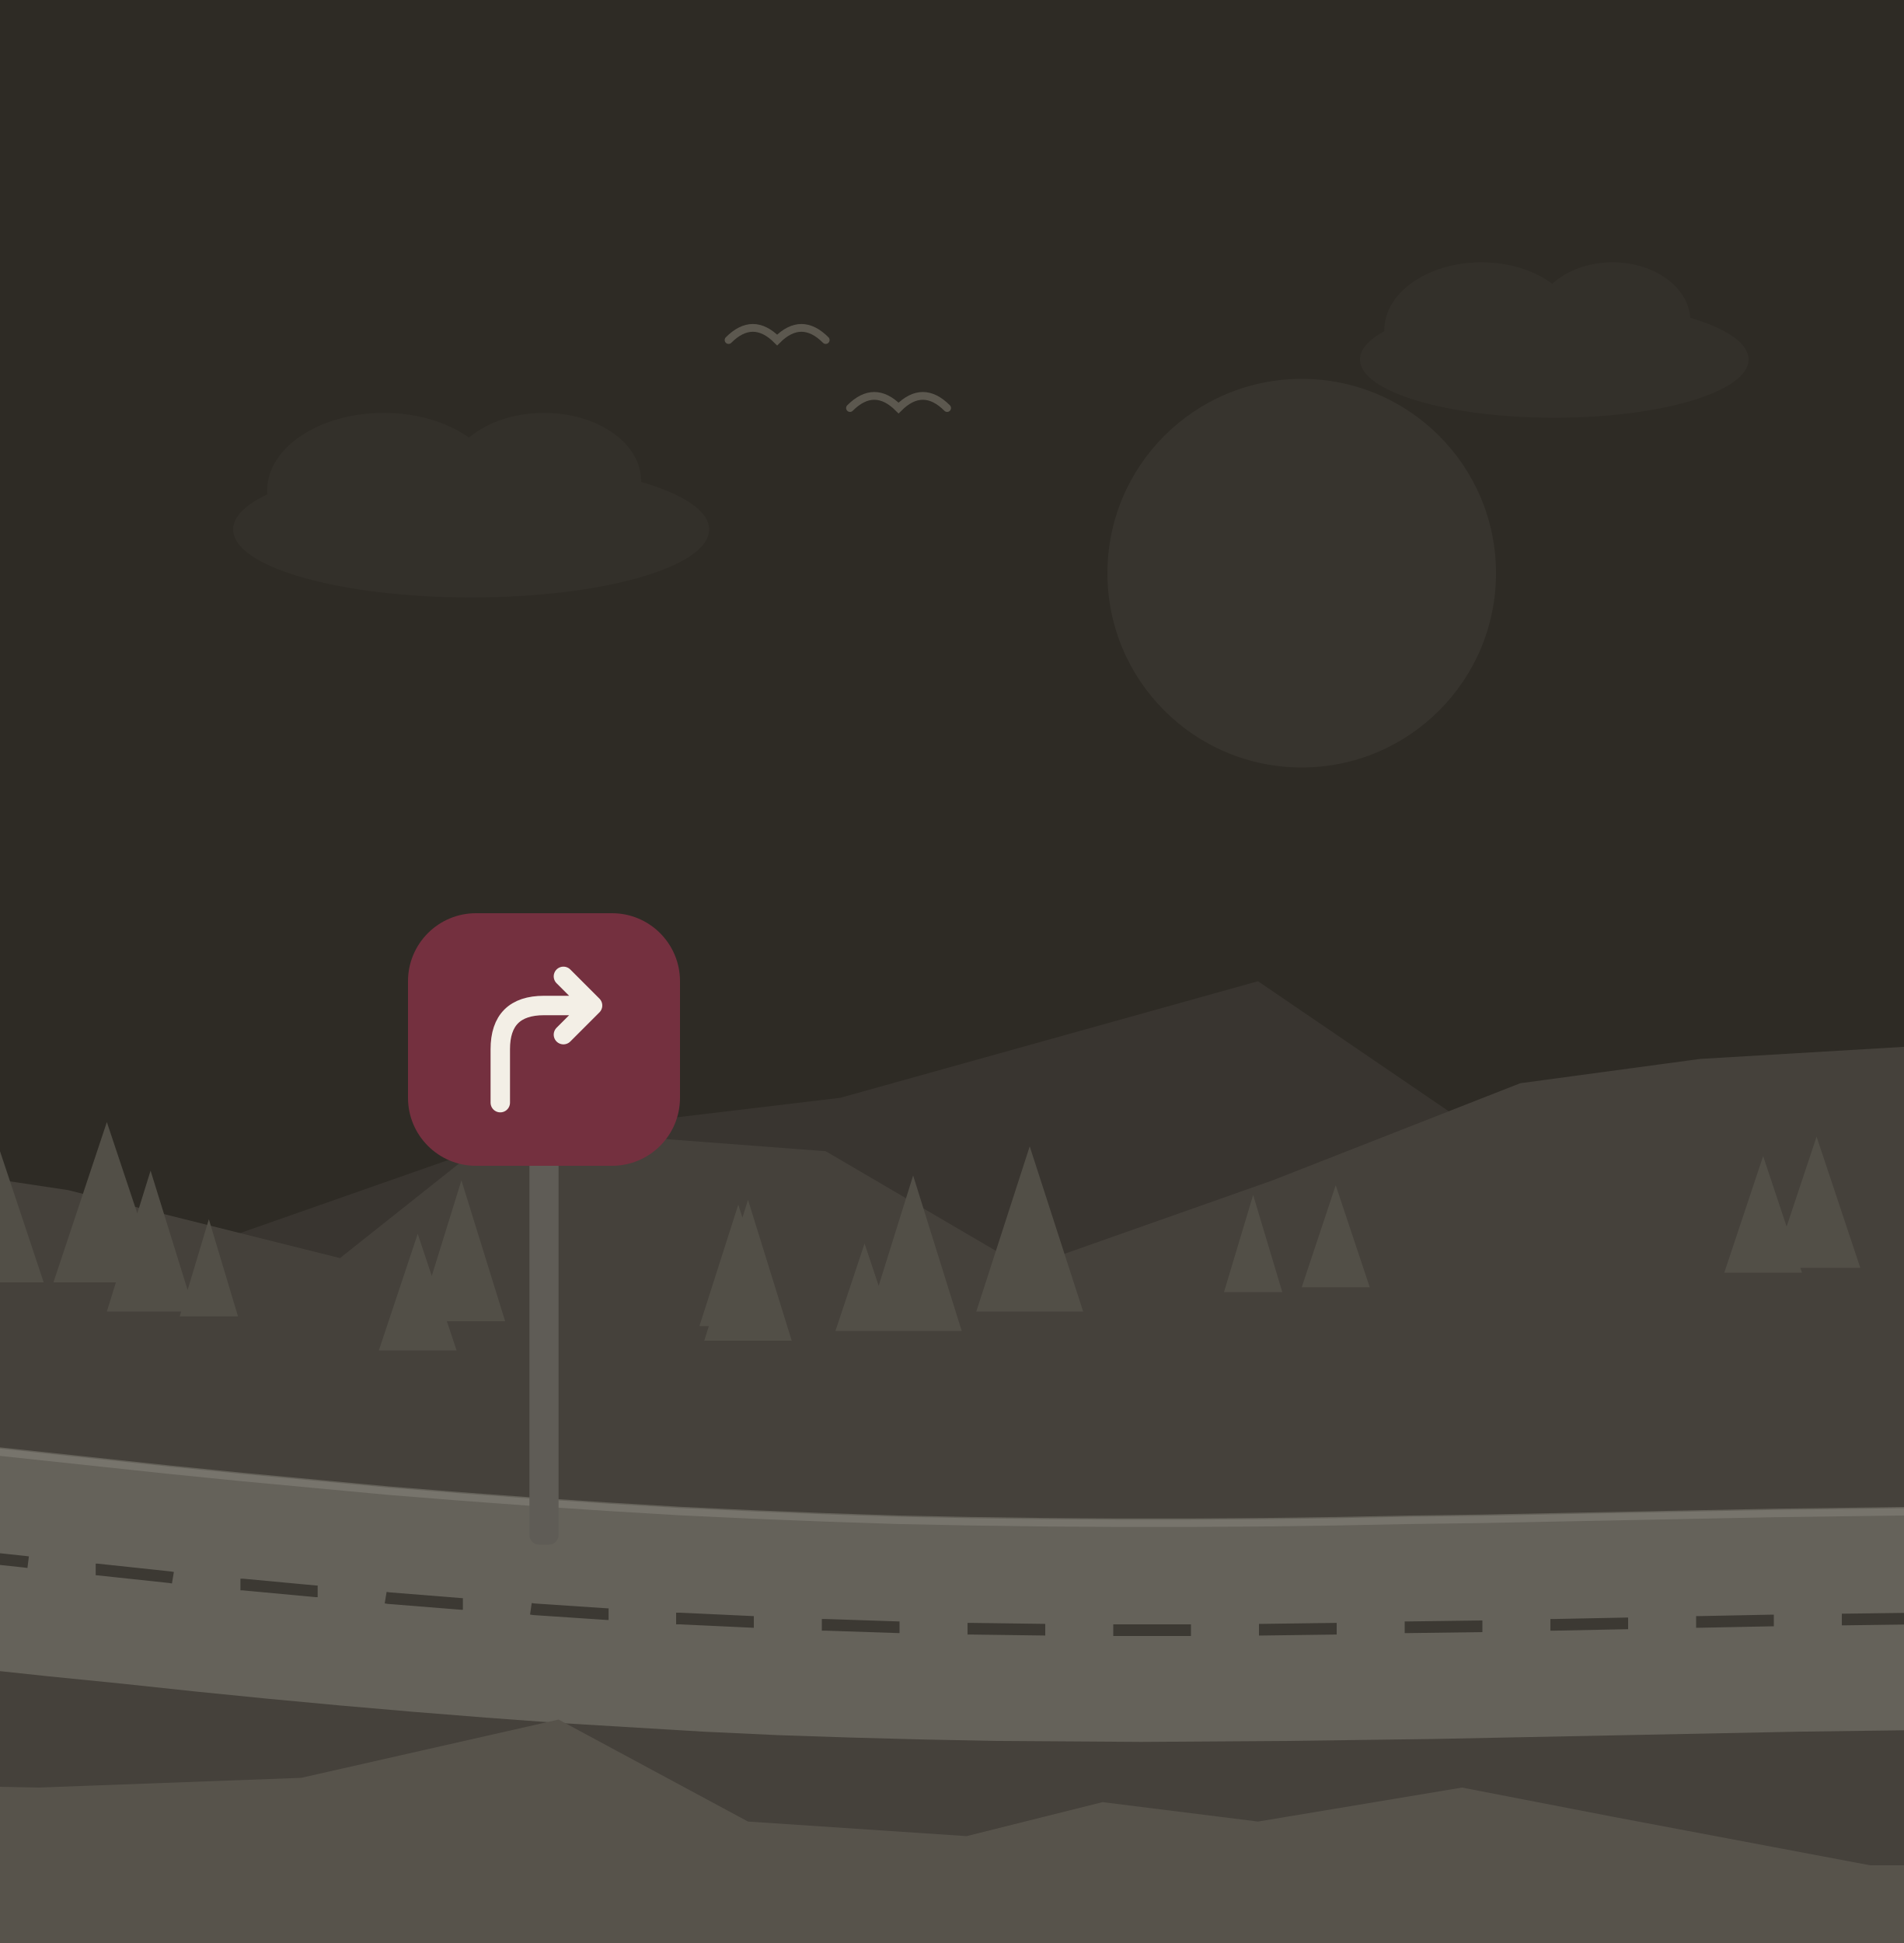
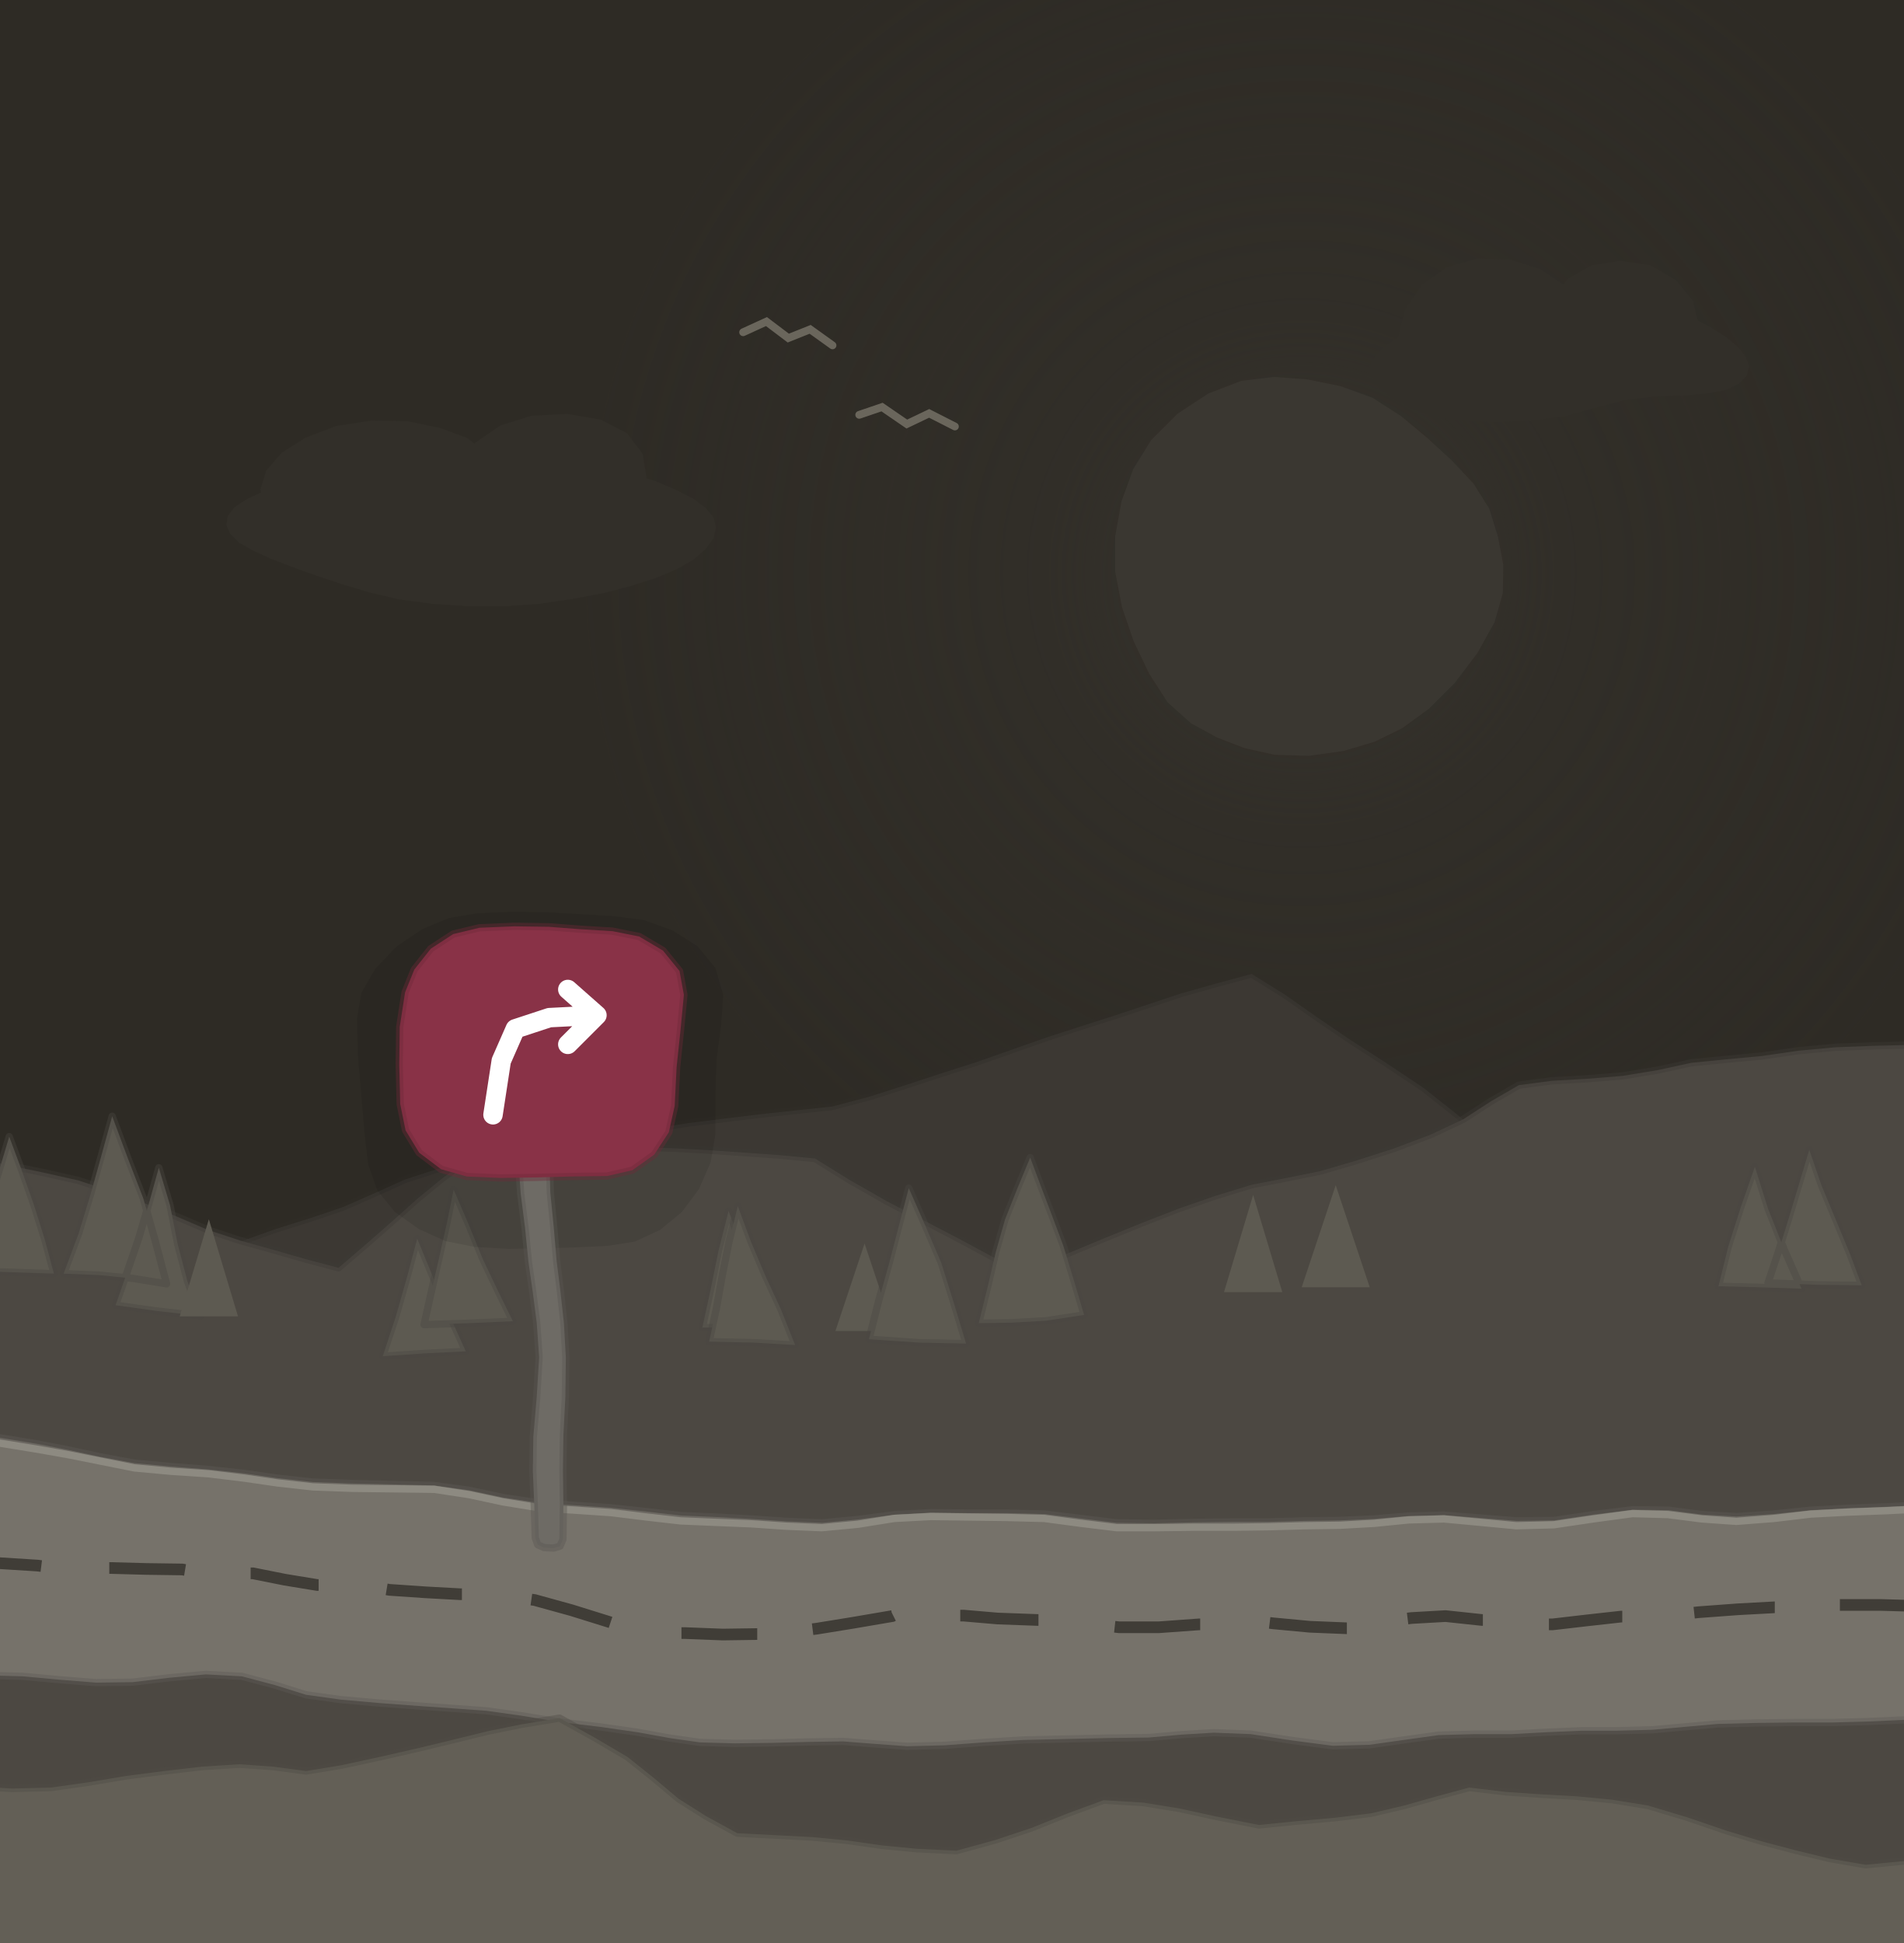
<svg xmlns="http://www.w3.org/2000/svg" viewBox="0 0 392 400">
+   <defs>
+     <radialGradient id="g1" gradientUnits="userSpaceOnUse" cx="268.0" cy="118.0" r="150.0">
+       <stop offset="0" stop-color="#37342E" stop-opacity="0.90" />
+       <stop offset="0.35" stop-color="#37342E" stop-opacity="0.35" />
+       <stop offset="1" stop-color="#37342E" stop-opacity="0.00" />
+     </radialGradient>
+   </defs>
  <g>
    <path d="M0 0H1950V400H0Z" fill="#2E2B25" />
-     <path d="M48 109A49 14 0 1 0 146 109A49 14 0 1 0 48 109ZM55 101A24 16 0 1 0 103 101A24 16 0 1 0 55 101ZM92 99A20 14 0 1 0 132 99A20 14 0 1 0 92 99ZM280 74A40 12 0 1 0 360 74A40 12 0 1 0 280 74ZM285 68A20 14 0 1 0 325 68A20 14 0 1 0 285 68ZM316 66A16 12 0 1 0 348 66A16 12 0 1 0 316 66Z" fill="#33302A" />
-     <path d="M-12 240.3L49 254L106 234L173 226L259 202L303 232L369 236L404 226.8L404 420L-12 420Z" fill="#393530" />
-     <path d="M-12 241.1L14 245L70 259L104 232L170 237L211 261L262 243L313 223L350 218L404 214.8L404 420L-12 420Z" fill="#45413B" />
-     <path d="M178 256L184 274H172ZM275 244L282 265H268ZM22 231L33 264H11ZM363 238L371 262H355ZM0 237L9 264H-9ZM86 254L94 278H78ZM152 248L160 273H144ZM31 241L40 270H22ZM374 234L383 261H365ZM212 236L223 270H201ZM258 246L264 266H252ZM95 243L104 272H86ZM188 242L198 274H178ZM43 251L49 271H37ZM154 247L163 276H145Z" fill="#524F47" />
-     <path d="M150 70q5-5 10 0q5-5 10 0M175 84q5-5 10 0q5-5 10 0" fill="none" stroke="#5C584F" stroke-width="1.6" stroke-linecap="round" />
-     <path d="M-12 296.7L-10 296.9L5 298.5L20 300.1L35 301.7L50 303.2L65 304.6L80 306L95 307.2L110 308.3L125 309.3L140 310.2L155 310.9L170 311.5L185 312L200 312.3L215 312.5L230 312.6L245 312.6L260 312.5L275 312.3L290 312L305 311.8L320 311.5L335 311.2L350 310.9L365 310.6L380 310.4L395 310.2L404 310.1L404 356.1L400 356.1L385 356.3L370 356.5L355 356.8L340 357.1L325 357.4L310 357.7L295 358L280 358.2L265 358.4L250 358.5L235 358.6L220 358.5L205 358.4L190 358.1L175 357.7L160 357.2L145 356.5L130 355.6L115 354.7L100 353.6L85 352.4L70 351.1L55 349.7L40 348.2L25 346.6L10 345.1L-5 343.5L-12 342.8Z" fill="#65625A" />
-     <path d="M-25 296.4L-10 297.9L5 299.5L20 301.1L35 302.7L50 304.2L65 305.6L80 307L95 308.2L110 309.3L125 310.3L140 311.2L155 311.9L170 312.5L185 313L200 313.3L215 313.5L230 313.6L245 313.6L260 313.5L275 313.3L290 313L305 312.8L320 312.5L335 312.2L350 311.9L365 311.6L380 311.4L395 311.2L410 311" fill="none" stroke="#77746C" stroke-width="1.5" />
-     <path d="M-10.2 319.9L-10 319.9L5 321.5L5.8 321.6M19.7 323.1L20 323.1L35 324.7L35.6 324.8M49.5 326.2L50 326.2L65 327.6L65.4 327.6M79.4 328.9L80 329L95 330.2L95.3 330.2M109.3 331.2L110 331.3L125 332.3L125.3 332.3M139.2 333.2L140 333.2L155 333.9L155.2 333.9M169.2 334.5L170 334.5L185 335L185.2 335M199.2 335.3L200 335.3L215 335.5L215.2 335.5M229.2 335.6L230 335.6L245 335.6L245.2 335.6M259.2 335.5L260 335.5L275 335.3L275.2 335.3M289.2 335L290 335L305 334.8L305.2 334.8M319.2 334.5L320 334.5L335 334.2L335.2 334.2M349.2 333.9L350 333.9L365 333.6L365.2 333.6M379.2 333.4L380 333.4L395 333.2L395.2 333.2" fill="none" stroke="#3C3933" stroke-width="2.4" />
-     <path d="M228 118A40 40 0 1 0 308 118A40 40 0 1 0 228 118Z" fill="#37342E" />
+     <path d="M118.3 118.8L118.9 127.1L119.4 134.6L120 141.2L121.1 147.5L122.8 154.1L124.7 161.2L126.9 168.5L129.5 175.3L132 181.9L134.4 188.4L137.7 194.5L141.5 200.1L144.9 205.6L147.8 211.1L151.2 216.3L155.7 221.3L160.4 226L165.1 230.4L170.1 234.9L175.8 239.7L181.9 244.2L188.4 248L194.7 251.3L200.8 254.1L206.9 256.4L213.6 258.5L220.7 260.3L228 261.8L234.9 263.2L241.4 264.5L247.8 265.6L254.3 266.7L261.3 267.8L268.5 268.8L275.5 269.2L282.1 269L288.5 268.1L295.2 267.1L302.2 265.8L309.3 264.1L316.2 262L322.4 259.9L327.9 257.7L333.4 255L339.3 251.9L345.1 248.3L351 244.1L356.8 239.7L362.2 235.3L367.3 230.7L372.1 225.2L376.6 219L381 212.8L385.6 206.9L389.9 200.8L394.1 194.4L398 188.2L401.8 182.4L405.3 176.8L408.5 171.1L411.1 165.4L413.2 159.9L415 154.1L416.6 147.6L417.9 140.3L418.4 133.1L418.4 126.2L418.3 119.2L417.7 112.2L416.7 105.8L415.7 99.8L414.8 93.4L413.8 86.1L412.4 78.6L410.4 71.4L408.1 64.5L405.5 57.8L402.5 51.4L399 45.5L394.6 39.9L390 34.2L385.6 28.2L381.3 22.2L376.5 16.2L371.6 10.3L367.2 4.6L362.9 -0.7L358 -4.9L352.6 -8.5L347.4 -12.6L342.2 -17L336.5 -20.2L329.9 -22L322.9 -23.3L316.2 -25.1L309.3 -27.2L302 -28.8L294.7 -29.9L287.9 -31.2L281.3 -32.7L274.4 -33.3L267.5 -32.8L260.7 -31.9L253.8 -30.7L246.6 -29.1L239.1 -27.1L232 -25.3L225.3 -24.1L218.9 -23.2L212.8 -22L206.5 -20L200.3 -17.8L194.4 -15.4L189.1 -12.3L183.8 -7.9L178.1 -2.7L172.4 2.7L167.5 7.9L163.1 13L158.5 17.7L153.7 22.2L149.5 26.9L146 31.7L142.6 37.1L139.1 43L136.1 49.3L133.3 55.8L130.6 62.4L127.9 69.4L125.7 76.2L123.8 83.1L122 90.1L120.4 96.8L119 103.6L118.2 110.8L118.3 118.8Z" fill="url(#g1)" />
+     <path d="M46.6 108.1L47.4 109.9L49.2 111.7L52 113.3L55.7 115L60.1 116.7L65.1 118.5L70.5 120.3L76.2 122L82.2 123.4L88.9 124.3L96.4 124.8L104 124.8L111.1 124.3L117.9 123.3L124.3 122.1L130 120.6L135 119L139.3 117.2L142.8 115.2L145.3 113L146.9 110.8L147.4 108.6L146.9 106.5L145.3 104.6L142.8 102.7L139.3 100.9L135.1 99.1L130.3 97.6L124.7 96.6L118.2 95.9L111.3 95.6L104.5 95.4L97.9 95.8L91.1 96.3L83.9 96.6L76.9 97.1L70.3 97.7L64.3 98.6L58.9 99.7L54.4 101.1L50.9 102.7L48.3 104.4L46.9 106.2L46.6 108.1ZM53.6 100.8L54.7 104.7L58.1 108.4L63.1 111.8L69 114.7L75.2 116.6L81.6 117.2L88.1 116.1L94.1 113.4L98.8 109.6L101.9 105.2L103.2 100.9L102.6 96.8L100.2 93.2L96.2 90.2L90.6 88.1L83.8 86.7L76.4 86.6L69.2 87.7L62.9 90.1L58 93.2L54.8 96.9L53.6 100.8ZM92.6 99.6L93.3 103.9L96.4 107.9L101.6 111L108.1 112.8L115.4 112.7L122.3 110.9L127.8 107.5L131.5 103L133.1 98.2L132.3 93.4L129.1 89.2L123.7 86.4L116.7 85.2L109.4 85.6L103 87.6L97.9 91.1L94.3 95.3L92.6 99.6ZM282 75.4L282.3 77.5L283.7 79.6L286.4 81.9L290.1 84L294.9 85.7L300.6 86.6L307.6 86.9L315.1 86.6L322 85.7L328.3 84L334.4 82.4L340.7 81.6L346.6 81.4L351.5 81L355.3 80.3L358 79L359.6 77.4L360.1 75.5L359.5 73.6L357.9 71.5L355.4 69.4L351.9 67.2L347.6 65L342.3 63.2L336 62.3L329.2 62.1L322.3 62.2L315.4 62.4L309 63L303 64L297.3 65.3L292.4 67.1L288.3 69.1L285.1 71.3L283 73.4L282 75.4ZM287.9 69.2L288.6 74.3L291.3 78.9L296.1 82.3L302.6 83.7L310.2 83L317.1 80.6L322.4 76.8L325.8 72.4L327.2 67.8L326.1 63.3L322.5 59L317.1 55.4L310.8 53.4L304.2 53.2L297.9 55L292.8 58.6L289.3 63.7L287.9 69.2ZM318.3 66.4L319.4 70.9L322.7 74.3L327.7 76.1L333.5 76.1L339.6 75L344.9 73.3L348.3 70.4L349.6 66.5L348.6 62L345.1 57.7L339.8 54.6L333.6 53.7L327.7 54.6L322.8 57.4L319.5 61.6L318.3 66.4Z" fill="#322F29" />
+     <path d="M-13.5 235.8L-11.3 236.2L-3.9 238.3L3.3 240.4L10.2 242.3L17 244.3L23.8 246.5L30.5 248.7L36.7 251.3L42.9 253.7L49.5 255.6L56.8 253L63.8 250.8L70.6 248.5L77.2 245.6L83.4 242.8L89.9 240.7L96.8 238.8L103.8 236.5L111.5 235.5L119.8 234.6L127.7 233.5L134.8 232.3L141.7 231.2L149 230.3L156.4 229.4L163.8 228.6L171.3 227.8L178.9 225.8L186.4 223.4L193.7 221L200.9 218.7L208.3 216.1L215.7 213.5L222.8 211.2L229.7 209L236.6 206.7L243.2 204.5L250.3 202.5L257.7 200.5L264.6 204.8L271 209.3L277.9 214L285.5 218.9L293 223.9L299.7 229.2L305.2 233.9L310.7 233.7L316.9 234.2L323.5 235.4L330.4 236.6L337.7 237.2L345.3 237.2L352.8 237L360.1 237.5L367.4 238.5L374.5 236.9L381.3 235L387.9 233L395.2 230.8L403.2 228.4L405.5 227.7L405.5 417.9L404 417.6L397.1 417.5L389.5 418.1L381.9 418.7L374.9 419.3L368 420.3L360.9 421.3L353 421.9L344.9 421.8L337.3 421.7L330.7 422L324.8 422.9L318.7 423.4L311.9 423.4L304.5 423.4L297.4 423.3L290.6 422.9L283.2 422L275.5 421.4L267.9 421.2L260.7 421L253.2 420.8L245.1 421.2L237.1 422.1L229.7 422.6L223.1 422.7L216.8 422.9L210.2 423.1L203.1 423.1L195.6 423.2L188.3 423.3L181.6 422.7L175.2 421.6L168.7 420.9L162.2 421.2L155.9 421.9L149.3 422.2L142.3 421.6L135.5 420.3L128.8 419.3L121.8 418.9L114.5 418.5L107.5 418.1L101 418.1L94.4 418.7L87.4 419.3L80.1 420L72.7 420.8L65.3 421.6L58 422.2L51 422.4L44 422.4L37 422.1L30 421.6L23.5 421L17.2 420.1L10.8 419.3L4.2 418.9L-2.5 419L-9.2 419L-13.5 418.9Z" fill="#3C3833" stroke="#302D29" stroke-width="1.5" stroke-linejoin="round" stroke-opacity="0.4" />
+     <path d="M-13.5 236.9L-7.5 237.9L0.7 239.7L8.5 241.3L16.1 243L23.1 245.3L30 247.8L36.5 250.5L42.8 253.2L49.5 255.4L56.3 257.3L62.9 259.2L69.7 261L75.4 256.1L81 251.2L85.9 246.8L90.9 242.7L96.3 238.7L101.9 234.5L109.2 235L117.3 235.5L125.3 235.9L132.3 236.2L139.1 236.4L146.2 236.8L153.4 237.3L160.5 237.8L167.8 238.5L174.9 242.9L182.6 247.3L190.3 251.3L197.4 255L203.9 258.5L210.6 262.2L218.5 258.6L226.9 255.1L235 251.8L242.7 248.8L250.2 246.2L257.7 243.9L264.9 242.5L271.8 241.1L279 239L286.8 236.5L294.5 233.6L301.3 230.4L307 226.7L312.7 223.4L319.5 222.5L326.6 222.1L334 221.5L341.3 220.3L348.2 218.8L355.2 218.1L362.7 217.4L370.3 216.3L377.9 215.6L385.7 215.3L394.2 215.1L402.9 214.5L405.5 214.4L405.5 417.9L404 417.6L397.1 417.5L389.5 418.1L381.9 418.7L374.9 419.3L368 420.3L360.9 421.3L353 421.9L344.9 421.8L337.3 421.7L330.7 422L324.8 422.9L318.7 423.4L311.9 423.4L304.5 423.4L297.4 423.3L290.6 422.9L283.2 422L275.5 421.4L267.9 421.2L260.7 421L253.2 420.8L245.1 421.2L237.1 422.1L229.7 422.6L223.1 422.7L216.8 422.9L210.2 423.1L203.1 423.1L195.6 423.2L188.3 423.3L181.6 422.7L175.2 421.6L168.7 420.9L162.2 421.2L155.9 421.9L149.3 422.2L142.3 421.6L135.5 420.3L128.8 419.3L121.8 418.9L114.5 418.5L107.5 418.1L101 418.1L94.4 418.7L87.4 419.3L80.1 420L72.7 420.8L65.3 421.6L58 422.2L51 422.4L44 422.4L37 422.1L30 421.6L23.5 421L17.2 420.1L10.8 419.3L4.2 418.9L-2.5 419L-9.2 419L-13.5 418.9Z" fill="#4C4842" stroke="#3D3A35" stroke-width="1.5" stroke-linejoin="round" stroke-opacity="0.4" />
+     <path d="M178 256L184 274H172ZM275 244L282 265H268Z" fill="#5D5A51" />
+     <path d="M23.1 229.8L26.3 238.4L29.5 246.7L32 255.6L34.3 264.3L27.5 263.2L20.4 262.5L13.1 262.2L16.2 253.9L18.7 245.7L20.9 237.8ZM361.3 240.2L364 248.8L367.4 257.4L370.9 265.3L361.9 265L353.8 264.8L355.8 256.7L358.4 248.5ZM1.9 234L4.5 241L7 248.1L9.2 255.1L11.1 262.2L2.1 261.9L-7.3 261.6L-4.6 254.3L-2.2 247.5L-0.1 240.7ZM85.9 255L89.1 262.8L92.5 270.7L95.9 278.2L87.7 278.6L78.8 279.2L81.5 271L83.8 262.9ZM150 249.3L153.2 257.7L156.9 265.6L160.6 273.7L152.9 273.3L144.6 273.3L146.3 265.5L147.9 257.6ZM32.7 240.4L35 248.1L36.6 256.2L38.6 263.8L41.3 270.9L32.4 269.9L23.8 268.7L26.2 261.8L28.6 254.8L30.7 247.6ZM372.5 236.7L375 244L378 251.2L380.9 258.2L383.3 264.6L374.2 264.5L364 264.1L366.2 257.5L368.3 250.7L370.4 243.7ZM212.1 238.3L214.3 244.2L216.5 250L218.9 256.4L221.1 263.6L223.2 270.7L215.3 271.9L208.2 272.3L201.5 272.4L203.3 265.1L205 257.8L206.9 251.1L209.4 244.8Z" fill="#5D5A51" stroke="#4A4841" stroke-width="1.5" stroke-linejoin="round" stroke-opacity="0.4" />
+     <path d="M258 246L264 266H252Z" fill="#5D5A51" />
+     <path d="M93.4 244.9L96.5 252.1L99.4 259.2L102.5 265.7L105.6 272L96.5 272.4L87.3 272.7L88.9 265.5L90.5 258.5L92 251.8ZM187.1 244.6L190.5 252.3L193.8 260L196.4 268.3L198.9 276.6L189.2 276.4L178.9 275.7L180.9 267.8L183.1 259.9L185.1 252.2Z" fill="#5D5A51" stroke="#4A4841" stroke-width="1.5" stroke-linejoin="round" stroke-opacity="0.4" />
+     <path d="M43 251L49 271H37Z" fill="#5D5A51" />
+     <path d="M151.9 248.3L154.6 255.6L157.6 262.7L160.8 269.6L163.7 276.9L155.1 276.4L146 276.2L147.5 269.3L148.7 262.6L150.1 255.6Z" fill="#5D5A51" stroke="#4A4841" stroke-width="1.5" stroke-linejoin="round" stroke-opacity="0.4" />
+     <path d="M153 68.4L157.8 66.2L162.3 69.6L166.8 67.8L171.4 71.1M176.9 85.4L181.6 83.8L186.7 87.3L191.3 85.1L196.6 87.8" fill="none" stroke="#6A665C" stroke-width="1.6" stroke-linecap="round" />
+     <path d="M-13.5 293.8L-7.7 294.5L0 296L7.4 297.2L14.1 298.5L20.6 299.9L27.6 301.2L35.1 301.9L42.8 302.5L50.1 303.3L57.1 304.3L64.4 305.1L72.5 305.4L81.2 305.6L89.3 305.8L96.6 306.8L103.6 308.3L111 309.4L118.4 309.9L125.8 310.4L133.2 311.2L140.2 312L147.3 312.3L154.6 312.7L162 313.2L169.3 313.5L176.7 312.8L184.3 311.8L191.8 311.4L199.5 311.5L207.4 311.5L215.1 311.7L222.5 312.6L229.9 313.5L237.6 313.6L246 313.4L254.1 313.3L261.3 313.3L268.5 313.1L275.8 313L282.8 312.7L289.9 312.1L297.2 311.9L304.7 312.5L312.3 313.1L320 313L328.1 311.8L336.2 310.8L343.5 310.9L350.4 311.8L357.5 312.2L365.1 311.7L372.8 310.9L380.3 310.5L388.4 310.2L396.5 309.8L403.9 309.6L405.5 309.6L405.5 354.4L405.2 354.4L398.1 353.9L391.3 354.1L384.7 354.4L377.4 354.6L369.4 354.6L361.3 354.7L353.7 354.9L346.9 355.5L340.2 356.1L332.8 356.3L325.6 356.3L318.5 356.6L311.2 357L303.6 357L296.2 357.2L289 358.2L281.9 359.2L274.4 359.4L266 358.3L257.5 357L249.9 356.7L243.3 357.1L236.5 357.7L228.4 357.8L219.4 358L210.7 358.2L202.5 358.7L194.5 359.3L186.8 359.5L180 359L173.6 358.5L166.6 358.6L158.9 358.8L151.2 358.9L144.1 358.7L137.8 357.8L131.2 356.6L123.5 355.5L115.2 354.5L107.3 353.2L100.2 352.2L93.3 351.7L86.1 351.2L78.1 350.6L70.2 349.9L63 348.9L56.6 346.9L49.8 345.1L42.4 344.7L34.8 345.4L27.3 346.3L19.8 346.4L12.3 345.8L4.7 345.1L-2.6 344.9L-10.2 344.4L-13.5 343.8Z" fill="#76726A" stroke="#5E5B55" stroke-width="1.5" stroke-linejoin="round" stroke-opacity="0.4" />
+     <path d="M-15.7 294.6L-7.7 295.6L0 297.1L7.4 298.3L14.2 299.5L20.7 300.8L27.7 302.2L35.3 302.9L42.9 303.4L50.3 304.3L57.2 305.3L64.4 306.1L72.6 306.4L81.3 306.5L89.4 306.6L96.6 307.7L103.6 309.2L111 310.4L118.4 310.9L125.8 311.4L133.1 312.3L140.1 313.1L147.2 313.4L154.6 313.7L161.9 314.2L169.2 314.5L176.6 313.8L184.1 312.6L191.6 312.2L199.3 312.3L207.3 312.4L215 312.6L222.5 313.6L229.9 314.5L237.7 314.5L246.1 314.4L254.2 314.4L261.4 314.3L268.7 314.1L275.9 314L283 313.6L290 312.9L297.3 312.7L304.8 313.4L312.2 314.1L319.9 313.9L328 312.7L336.1 311.6L343.4 311.8L350.4 312.7L357.5 313.2L365.2 312.6L372.8 311.7L380.4 311.3L388.4 311L396.4 310.6L403.8 310.5L410.1 310.4" fill="none" stroke="#8D8A81" stroke-width="1.5" />
+     <path d="M-9.3 321.3L-9 321.3L-0.2 321.8L7.7 322.3L8.5 322.4M22.5 322.8L22.8 322.8L30.2 323L37.5 323.1L38.1 323.2M51.6 323.9L52.1 323.9L58.6 325.2L65.3 326.3L65.6 326.3M79.6 327.2L80.2 327.3L87.5 327.8L94.8 328.2L95.1 328.2M109.4 329.3L110.1 329.4L117.7 331.5L125.4 333.9L125.7 334M140.3 336.2L141.1 336.2L148.8 336.5L155.8 336.4L155.9 336.4M167.3 335.4L168.1 335.3L175.5 334.1L183.7 332.7L183.9 332.6M197.7 332.6L198.4 332.6L205.4 333.2L213.6 333.5L213.8 333.5M229.5 334.9L230.4 335L238.6 335L246.9 334.4L247.1 334.4M261.4 334.1L262.2 334.2L269.7 334.9L277.1 335.2L277.3 335.2M289.8 333.2L290.6 333.1L297.6 332.7L305.1 333.5L305.3 333.5M318.9 334.4L319.7 334.4L326.6 333.6L333.8 332.8L334 332.8M348.8 332L349.7 331.9L357.8 331.3L365.2 330.9L365.4 330.9M378.8 330.4L379.6 330.4L387 330.4L394 330.6L394.2 330.6" fill="none" stroke="#403D37" stroke-width="2.4" />
+     <path d="M229.6 117.7L231 125L233.4 132L236.6 138.7L240.4 144.6L245.2 148.9L250.5 151.8L256.2 154L262.5 155.4L269.5 155.6L276.6 154.6L283 152.7L288.7 149.9L294.2 145.9L299.5 140.6L304.2 134.4L307.7 128.1L309.4 122.1L309.5 116.3L308.4 110.5L306.6 104.7L303.4 99.6L298.9 94.8L293.9 90.2L288.5 85.7L282.6 81.9L276 79.5L269.1 78.1L262.3 77.6L255.6 78.4L248.8 81L242.4 85.2L237 90.6L233.3 96.6L230.9 103.2L229.6 110.4L229.6 117.7Z" fill="#3A3731" />
    <g transform="translate(112 214)">
-       <path d="M-1 20H1A2 2 0 0 1 3 22V102A2 2 0 0 1 1 104H-1A2 2 0 0 1-3 102V22A2 2 0 0 1-1 20Z" fill="#5F5C56" />
-       <path d="M-14-26H14A14 14 0 0 1 28-12V12A14 14 0 0 1 14 26H-14A14 14 0 0 1-28 12V-12A14 14 0 0 1-14-26Z" fill="#74303F" />
-       <path d="M-9 13V2Q-9-7 0-7H10M4-13L10-7L4-1" fill="none" stroke="#F3EFE6" stroke-width="4" stroke-linecap="round" stroke-linejoin="round" />
+       <path d="M-13.1 -18.1L-5.9 -18.4L1.1 -18.2L7.4 -17.7L13.9 -17.2L19.9 -16.1L25.3 -13.3L28.6 -9L29.2 -3.6L28.3 3.8L27.8 11.7L27.6 19.6L26.2 25.3L23 30.2L18.3 33.5L12.7 34.8L5.7 35L-1.4 35.2L-8.3 35.4L-15.2 35L-21 33.5L-26 30L-29.2 25.1L-30.3 19.4L-30.6 11.3L-30.8 3.2L-30.5 -4.4L-28.5 -9.4L-24.4 -13.6L-19 -16.7L-13.1 -18.1ZM-13.2 -20.6L-6 -20.8L1.1 -20.7L7.4 -20.2L13.9 -19.8L21 -18.4L27.3 -15.1L31 -9.9L31.5 -3.5L30.4 4.1L30.1 11.8L29.9 19.6L28.4 26.1L24.6 31.8L19.2 35.7L12.7 37.2L5.8 37.4L-1.1 37.7L-8 37.8L-14.9 37.5L-21.7 35.6L-27.4 31.6L-31.2 26.1L-32.4 19.5L-32.8 11.4L-33.2 3.3L-33 -4.4L-30.9 -10.3L-26 -15.3L-20 -18.9L-13.2 -20.6ZM-13.3 -23L-6.1 -23.3L1 -23.2L7.5 -22.7L14.1 -22.3L20.5 -21.3L26.6 -18.7L31.4 -14.7L33.8 -9.4L33.7 -3.3L32.7 4.3L32.4 11.8L32.3 19.5L31.1 25.6L28.2 31.1L24 35.5L18.8 38.4L12.8 39.6L6 39.8L-0.8 40.1L-7.7 40.2L-14.6 39.9L-20.8 38.4L-26.5 35.4L-31 31.1L-33.6 25.7L-34.5 19.6L-35 11.5L-35.5 3.3L-35.5 -4.3L-34.1 -9.8L-30.3 -14.8L-25.2 -19L-19.6 -21.8L-13.3 -23ZM-13.7 -26L-6.5 -26.3L0.7 -26.2L7.5 -25.8L14.3 -25.4L20.5 -24.6L26.4 -22.5L31.6 -19.2L35.3 -14.7L36.9 -9.2L36.5 -3.3L35.5 4.3L35.3 11.9L35.3 19.5L34.3 25.3L31.9 30.8L28.4 35.5L23.9 39.2L18.7 41.6L13 42.5L6.3 42.8L-0.5 43L-7.3 43.1L-14.3 42.7L-20.3 41.5L-25.8 39L-30.7 35.5L-34.3 31.1L-36.2 25.7L-36.9 19.8L-37.6 11.6L-38.3 3.4L-38.5 -4.3L-37.6 -9.6L-34.7 -14.6L-30.3 -19.2L-25.1 -22.7L-19.6 -25L-13.7 -26Z" fill="#000000" fill-opacity="0.09" />
+       <path d="M-3.2 22.4L-1.1 22.4L0.5 23L1.1 24.4L1.3 31.5L2 38.6L2.6 45.6L3.4 52L4.1 58.4L4.5 65.5L4.4 73.5L4 81.4L3.9 88.6L4 95.8L3.9 102.9L3.3 104.3L2 104.7L0 104.6L-1.3 104L-1.8 102.6L-2 95.8L-2.3 88.8L-2.2 81.8L-1.5 73.6L-1 65.4L-1.5 58.3L-2.3 52.1L-3.2 45.8L-3.9 38.8L-4.8 31.7L-5.3 24.5L-4.7 23L-3.2 22.4Z" fill="#6E6B65" stroke="#585651" stroke-width="1.5" stroke-linejoin="round" stroke-opacity="0.4" />
+       <path d="M-13.3 -23L-6.1 -23.3L1 -23.2L7.5 -22.7L14.1 -22.3L19.6 -21.2L24.5 -18.3L27.9 -14.1L28.8 -9.2L28.1 -1.9L27.3 5.7L26.9 13.7L25.7 19.1L22.7 23.7L18.2 26.9L13 28.1L5.5 28.2L-2.1 28.4L-9 28.5L-15.9 28.2L-21.2 26.7L-25.7 23.3L-28.5 18.7L-29.6 13.3L-29.8 5.2L-29.7 -2.6L-28.6 -9.7L-26.7 -14.4L-23.3 -18.7L-18.7 -21.7L-13.3 -23Z" fill="#893247" stroke="#6E2839" stroke-width="1.5" stroke-linejoin="round" stroke-opacity="0.4" />
+       <path d="M-10.5 15.5L-8.8 4.4L-5.9 -2.2L1.1 -4.5L10.9 -5M4.9 -10.3L10.9 -5L4.9 1" fill="none" stroke="#FFFFFF" stroke-width="4" stroke-linecap="round" stroke-linejoin="round" />
    </g>
-     <path d="M-12 367.6L8 368L62 366L115 354L154 375L199 378L227 371L259 375L301 368L332 374L385 384L404 384L404 420L-12 420Z" fill="#57534B" />
+     <path d="M-13.5 367L-5.9 367.7L2.5 368.2L10.5 368L18.3 366.9L26 365.6L33.8 364.6L41.5 363.7L49.3 363.2L56.3 363.7L63 364.6L70.3 363.4L78.6 361.6L86.9 359.7L93.9 358L100.4 356.4L107.3 355L115.2 353.7L122.4 357.7L129.2 361.7L134.7 366.1L139.7 370.3L145.4 373.9L151.8 377.4L159.6 377.8L167.3 378.2L174.5 378.9L181.5 379.9L188.7 380.6L196.9 381L204.9 378.8L212.4 376.3L219.6 373.4L227.2 370.6L235.4 371.1L242.8 372.3L250.6 374L259.2 375.7L267.2 374.9L275 374.2L282.3 373.3L289.1 371.7L295.8 369.8L302.5 368L310.1 368.9L317.4 369.4L324.6 369.8L331.9 370.5L339.3 371.7L347.3 374.1L355.5 376.9L362.8 379.1L369.6 380.9L376.6 382.6L384.1 383.9L391.3 383.2L398.4 382.8L405.1 383.2L405.5 383.2L405.5 417.9L404 417.6L397.1 417.5L389.5 418.1L381.9 418.7L374.9 419.3L368 420.3L360.9 421.3L353 421.9L344.9 421.8L337.3 421.7L330.7 422L324.8 422.9L318.7 423.4L311.9 423.4L304.5 423.4L297.4 423.3L290.6 422.9L283.2 422L275.5 421.4L267.9 421.2L260.7 421L253.2 420.8L245.1 421.2L237.1 422.1L229.7 422.6L223.1 422.7L216.8 422.9L210.2 423.1L203.1 423.1L195.6 423.2L188.3 423.3L181.6 422.7L175.2 421.6L168.7 420.9L162.2 421.2L155.9 421.9L149.3 422.2L142.3 421.6L135.5 420.3L128.8 419.3L121.8 418.9L114.5 418.5L107.5 418.1L101 418.1L94.4 418.7L87.4 419.3L80.1 420L72.7 420.8L65.3 421.6L58 422.2L51 422.4L44 422.4L37 422.1L30 421.6L23.5 421L17.2 420.1L10.8 419.3L4.2 418.9L-2.5 419L-9.2 419L-13.5 418.9Z" fill="#635F56" stroke="#4F4C45" stroke-width="1.5" stroke-linejoin="round" stroke-opacity="0.4" />
  </g>
</svg>
